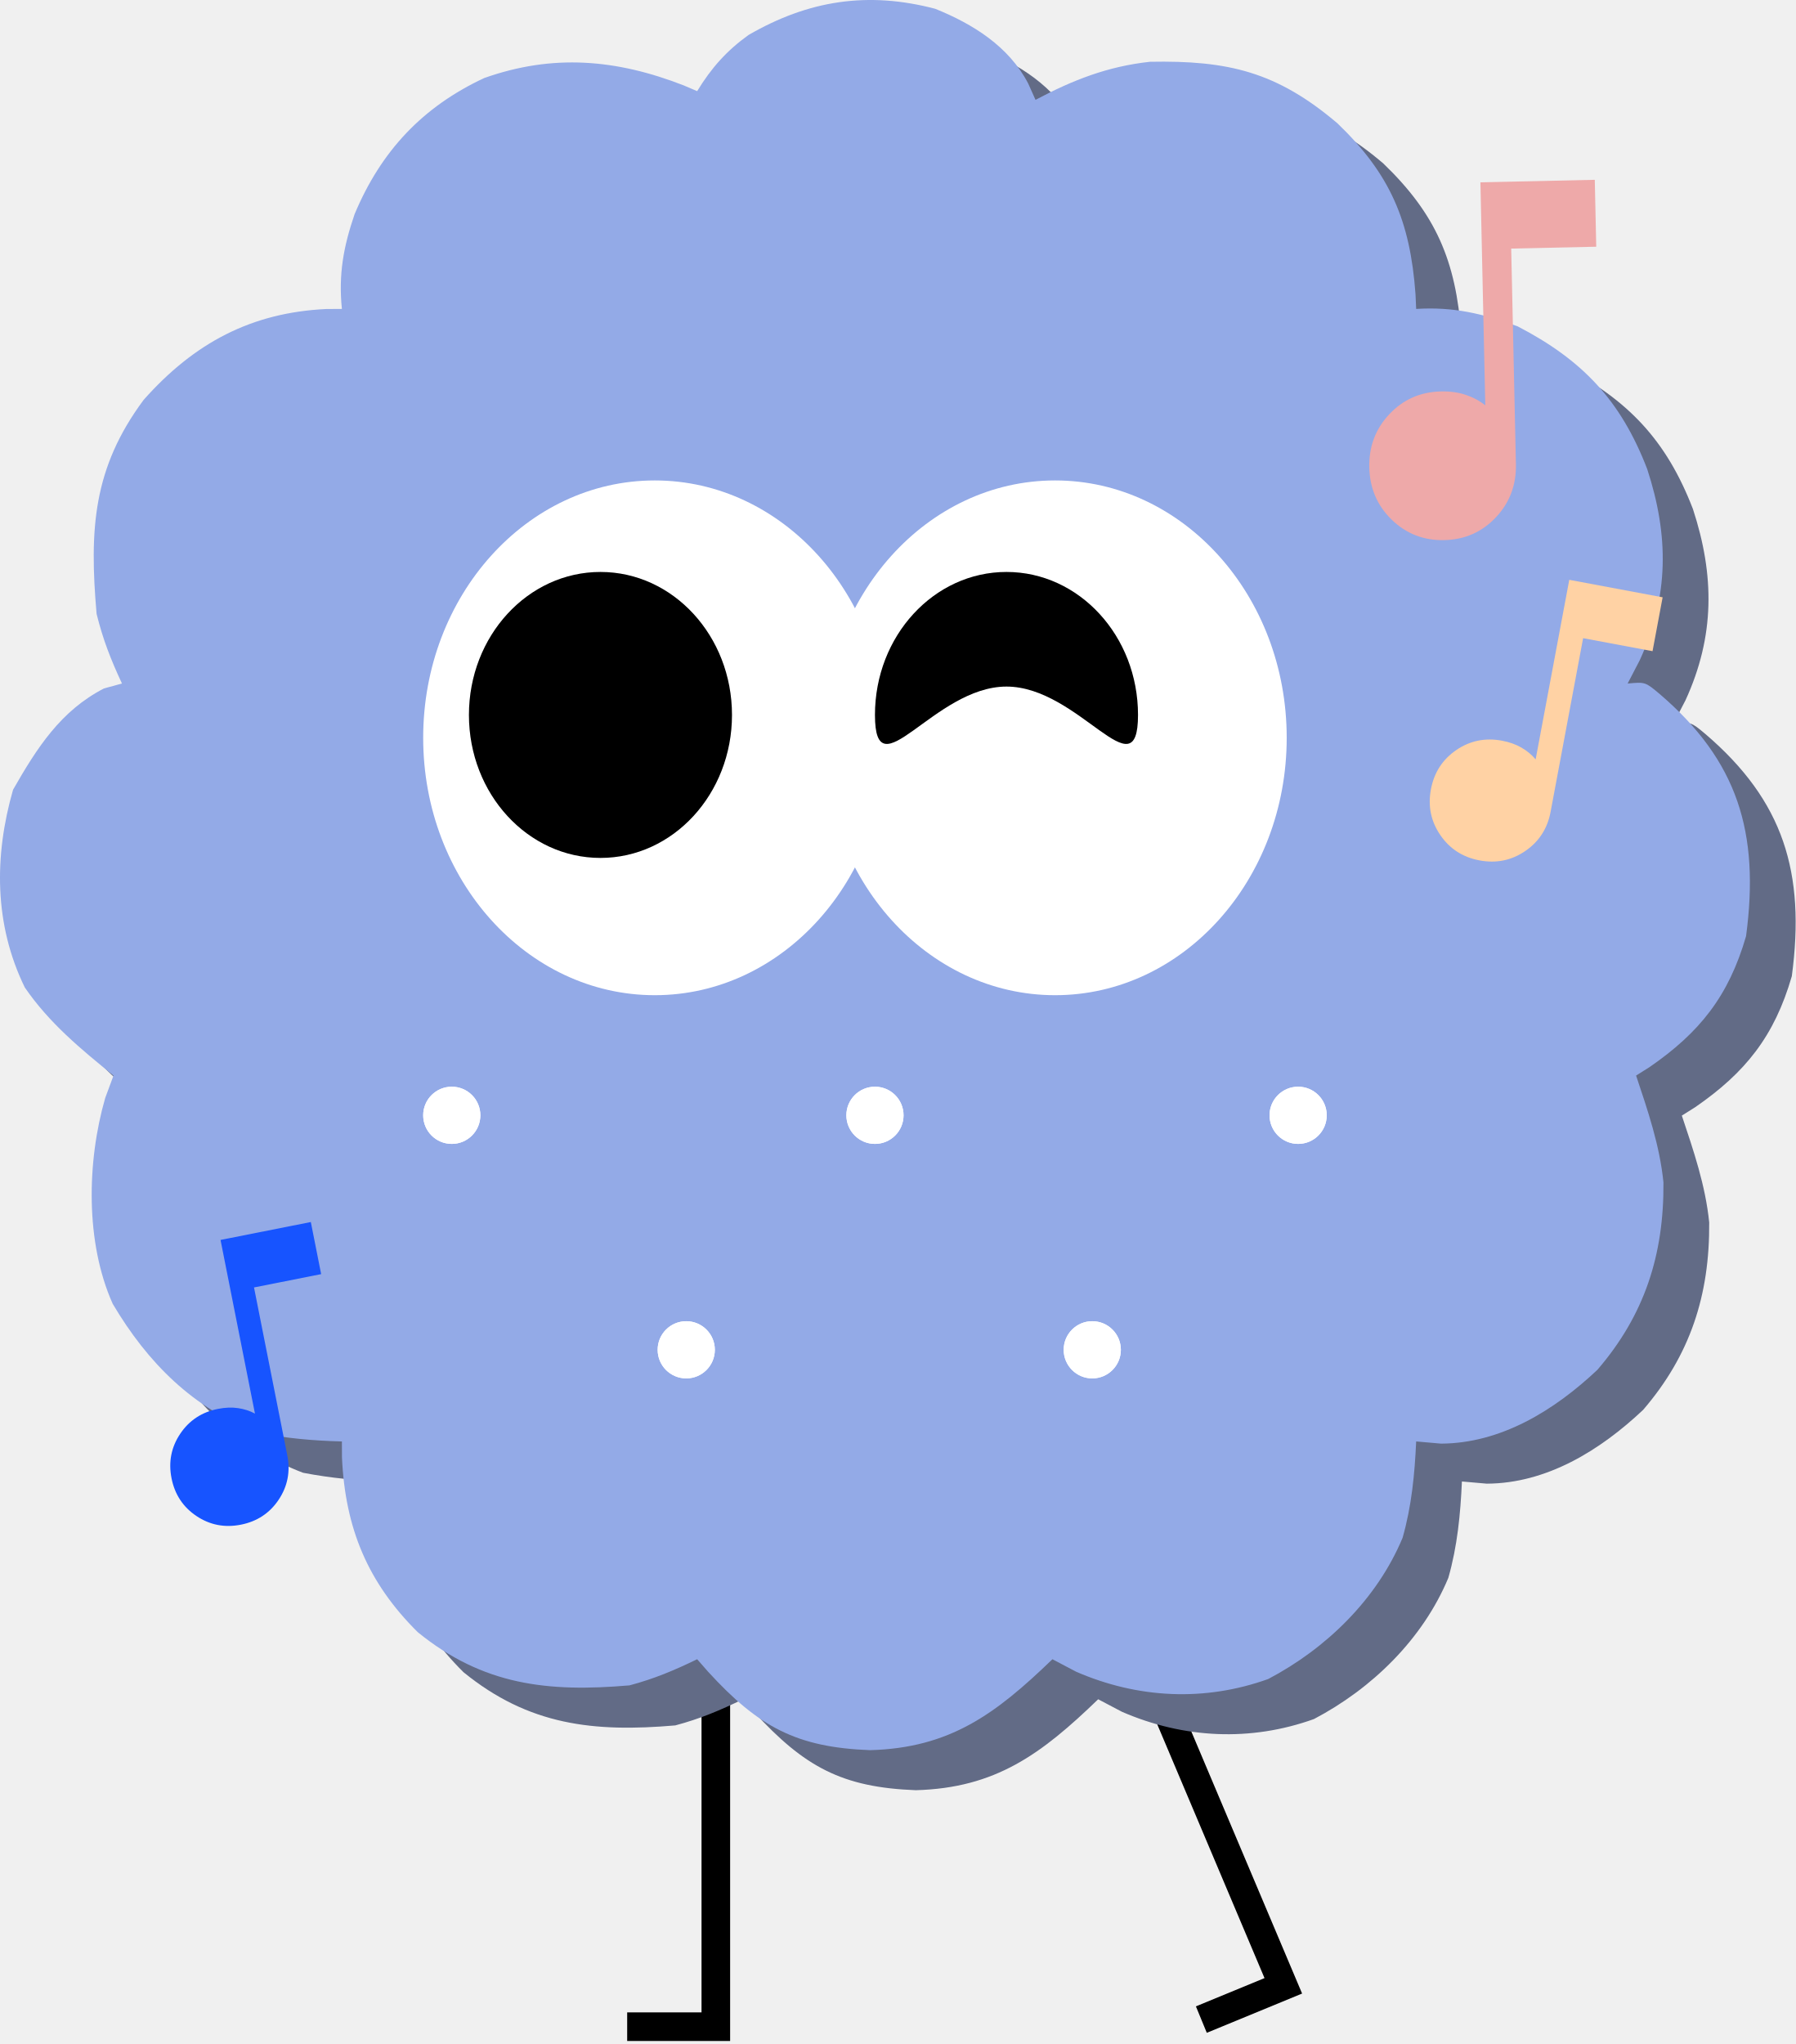
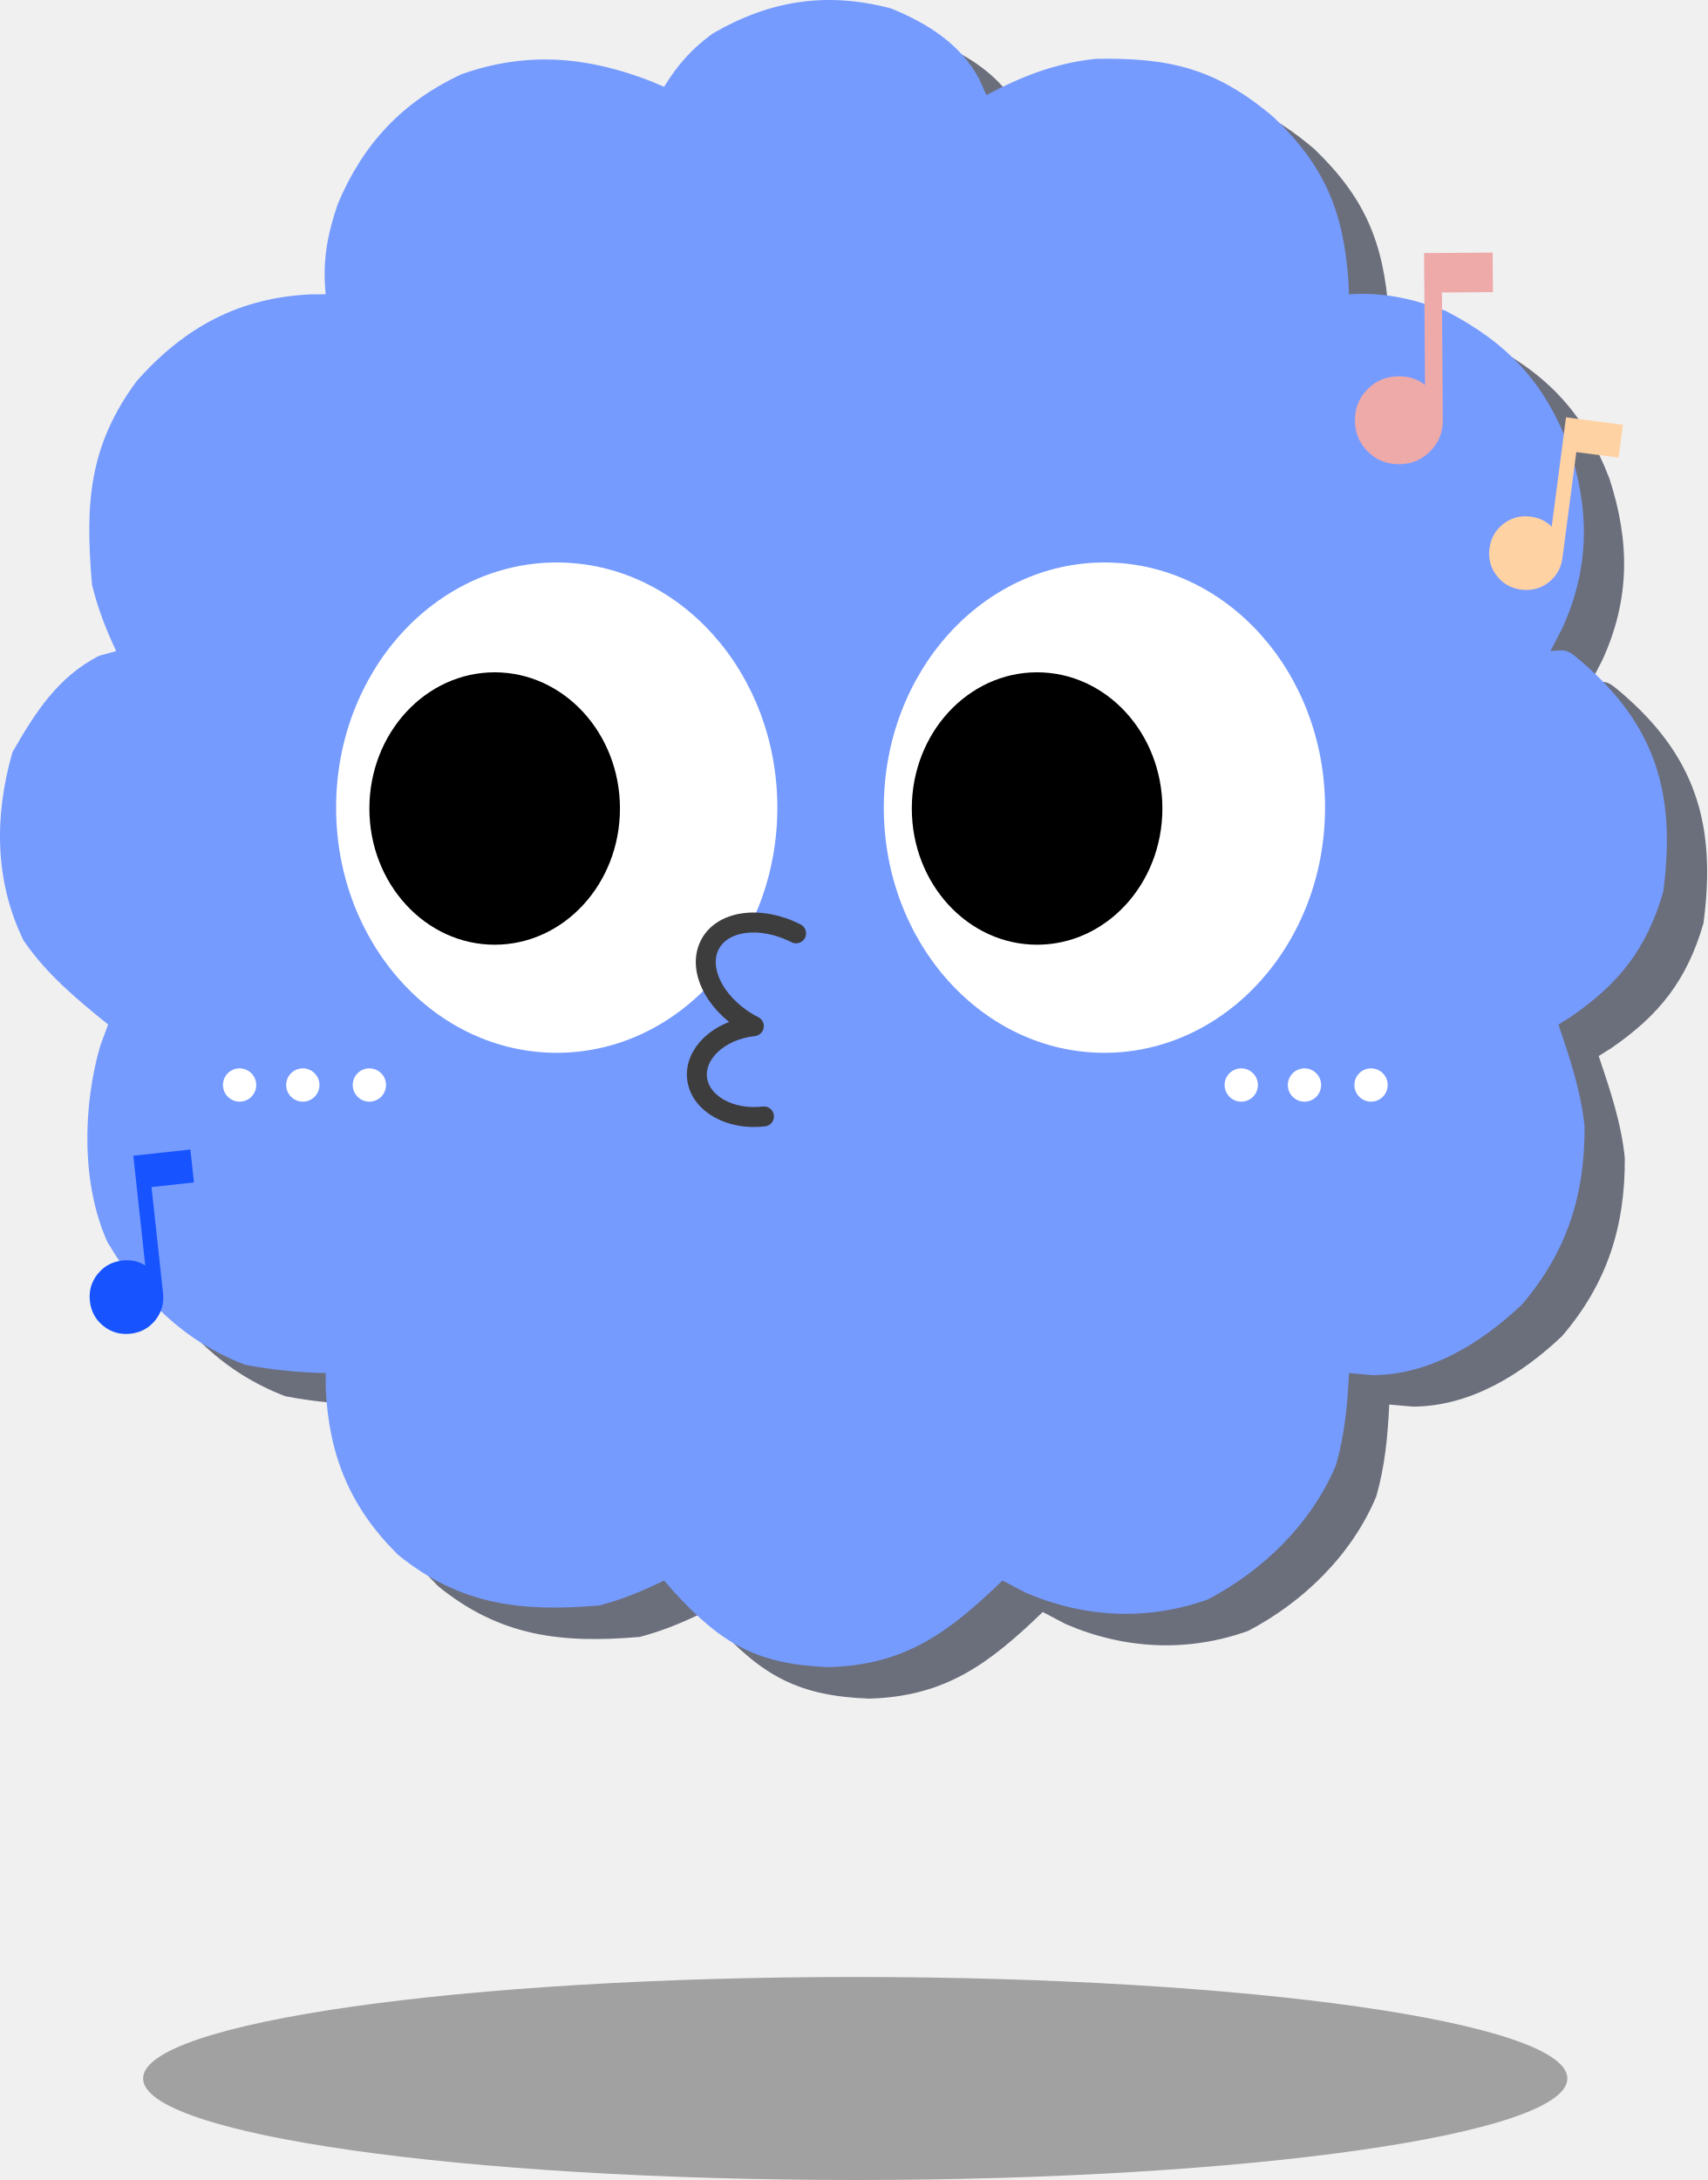
- <svg xmlns="http://www.w3.org/2000/svg" width="514" height="585" viewBox="0 0 514 585" fill="none">
-   <path fill-rule="evenodd" clip-rule="evenodd" d="M361.964 566.14L342.324 574.23L345.441 581.799L372.719 570.561L301.944 403.154L294.405 406.341L361.964 566.14Z" fill="black" />
-   <path fill-rule="evenodd" clip-rule="evenodd" d="M200.811 575.952H179.528V584.136H208.996V426.172H200.811V575.952Z" fill="black" />
-   <path d="M488.211 210.119C484.05 206.625 484.051 206.625 479 207.088C480.148 204.876 481.298 202.667 482.482 200.388C490.888 182.036 490.816 164.694 484.598 145.691C476.989 125.927 465.97 114.452 447.524 104.864C437.521 101.198 429.079 99.214 418.468 99.876C418.406 98.488 418.344 97.1 418.28 95.669C416.76 74.619 410.995 61.231 395.919 46.738C378.536 31.995 364.628 28.721 342.28 29.14C330.229 30.442 320.219 34.345 309.51 40.037C308.475 37.728 308.475 37.728 307.419 35.372C301.897 24.723 291.541 18.305 280.793 13.974C261.548 8.911 244.514 11.533 227.356 21.474C221.091 25.978 216.718 30.891 212.655 37.545C211.392 37.005 210.128 36.464 208.825 35.908C189.552 28.4 171.372 26.803 151.67 33.804C134.14 42.011 122.204 54.572 114.596 72.761C111.427 82.037 109.951 89.967 110.964 99.876C108.762 99.886 108.761 99.886 106.517 99.896C85.081 100.914 68.715 109.569 54.215 125.901C39.734 145.416 38.637 162.893 40.745 187.142C42.542 194.45 44.827 200.26 48.009 207.088C46.312 207.551 44.615 208.015 42.865 208.491C30.514 214.851 23.722 225.419 16.834 237.477C11.37 256.544 11.415 276.091 20.194 294.072C27.089 304.153 36.224 311.724 45.589 319.287C44.413 322.459 44.412 322.459 43.213 325.695C37.954 343.913 37.492 367.03 45.352 384.609C55.436 401.645 68.413 414.508 86.749 421.512C94.835 423.07 102.745 423.813 110.964 424.006C110.969 425.517 110.977 427.027 110.983 428.584C111.89 448.828 118.359 464.407 132.669 478.586C151.358 493.805 169.954 495.832 193.287 493.819C200.324 491.949 206.049 489.539 212.655 486.337C213.683 487.511 214.712 488.685 215.77 489.894C230.238 505.709 241.073 511.562 262.144 512.362C284.997 511.742 298.092 502.034 314.35 486.337C316.598 487.521 318.845 488.703 321.16 489.923C338.854 497.6 357.982 498.521 376.122 491.996C392.61 483.334 407.216 469.247 414.581 451.588C417.165 442.524 418.045 433.417 418.468 424.006C420.815 424.212 423.161 424.418 425.579 424.629C442.694 424.559 458.005 415.148 470.355 403.495C483.816 387.841 489.407 370.656 489.253 349.879C488.19 339.281 484.775 329.321 481.42 319.287C482.678 318.496 483.938 317.706 485.234 316.89C499.594 306.997 507.924 296.581 512.899 279.394C516.856 249.681 510.488 229.205 488.211 210.119Z" fill="#626B86" />
-   <path d="M475.115 198.66C470.954 195.166 470.955 195.166 465.904 195.629C467.053 193.417 468.202 191.208 469.386 188.929C477.792 170.577 477.721 153.235 471.502 134.232C463.894 114.468 452.875 102.993 434.428 93.405C424.425 89.739 415.983 87.755 405.373 88.417C405.31 87.029 405.248 85.641 405.184 84.21C403.665 63.16 397.899 49.772 382.823 35.279C365.44 20.537 351.532 17.262 329.185 17.681C317.134 18.983 307.123 22.886 296.414 28.578C295.379 26.269 295.379 26.269 294.323 23.913C288.802 13.264 278.445 6.846 267.697 2.515C248.452 -2.548 231.419 0.074 214.26 10.015C207.996 14.519 203.623 19.432 199.56 26.086C198.296 25.546 197.033 25.005 195.73 24.449C176.456 16.941 158.276 15.344 138.574 22.345C121.044 30.552 109.109 43.113 101.5 61.302C98.331 70.578 96.855 78.508 97.868 88.417C95.667 88.427 95.665 88.427 93.421 88.437C71.985 89.455 55.619 98.11 41.119 114.442C26.639 133.957 25.541 151.434 27.649 175.683C29.447 182.991 31.731 188.801 34.913 195.629C33.216 196.092 31.519 196.556 29.769 197.032C17.419 203.392 10.626 213.96 3.738 226.018C-1.726 245.085 -1.681 264.632 7.098 282.613C13.993 292.694 23.128 300.265 32.493 307.828C31.318 311 31.316 311 30.118 314.236C24.858 332.454 24.396 355.571 32.257 373.15C42.34 390.186 55.318 403.049 73.653 410.053C81.74 411.611 89.649 412.354 97.868 412.547C97.873 414.058 97.881 415.568 97.888 417.125C98.794 437.369 105.264 452.948 119.574 467.127C138.263 482.346 156.859 484.373 180.192 482.36C187.229 480.49 192.953 478.08 199.56 474.878C200.588 476.052 201.616 477.226 202.674 478.435C217.143 494.25 227.978 500.103 249.048 500.903C271.902 500.283 284.996 490.575 301.254 474.878C303.502 476.062 305.75 477.244 308.064 478.464C325.758 486.141 344.886 487.062 363.026 480.537C379.514 471.875 394.12 457.788 401.485 440.129C404.069 431.065 404.949 421.958 405.373 412.547C407.72 412.753 410.065 412.959 412.483 413.17C429.598 413.1 444.909 403.689 457.259 392.036C470.72 376.382 476.312 359.197 476.157 338.42C475.095 327.822 471.679 317.862 468.324 307.828C469.582 307.037 470.843 306.247 472.139 305.431C486.498 295.538 494.828 285.122 499.803 267.935C503.761 238.222 497.392 217.746 475.115 198.66Z" fill="#93AAE7" />
-   <path d="M187.431 284.828C224.045 284.828 253.727 251.849 253.727 211.166C253.727 170.484 224.045 137.504 187.431 137.504C150.816 137.504 121.135 170.484 121.135 211.166C121.135 251.849 150.816 284.828 187.431 284.828Z" fill="white" />
-   <path d="M302.017 284.828C338.631 284.828 368.313 251.849 368.313 211.166C368.313 170.484 338.631 137.504 302.017 137.504C265.402 137.504 235.721 170.484 235.721 211.166C235.721 251.849 265.402 284.828 302.017 284.828Z" fill="white" />
-   <path d="M171.88 245.542C192.673 245.542 209.53 227.22 209.53 204.619C209.53 182.017 192.673 163.695 171.88 163.695C151.087 163.695 134.23 182.017 134.23 204.619C134.23 227.22 151.087 245.542 171.88 245.542Z" fill="black" />
-   <path d="M288.103 196.5C308.896 196.5 325.752 227.22 325.752 204.619C325.752 182.017 308.896 163.695 288.103 163.695C267.309 163.695 250.453 182.017 250.453 204.619C250.453 227.22 267.309 196.5 288.103 196.5Z" fill="black" />
-   <path d="M129.319 327.389C133.84 327.389 137.504 323.724 137.504 319.204C137.504 314.684 133.84 311.02 129.319 311.02C124.799 311.02 121.135 314.684 121.135 319.204C121.135 323.724 124.799 327.389 129.319 327.389Z" fill="white" />
-   <path d="M250.452 327.389C254.973 327.389 258.637 323.724 258.637 319.204C258.637 314.684 254.973 311.02 250.452 311.02C245.932 311.02 242.268 314.684 242.268 319.204C242.268 323.724 245.932 327.389 250.452 327.389Z" fill="white" />
-   <path d="M371.587 327.389C376.107 327.389 379.772 323.724 379.772 319.204C379.772 314.684 376.107 311.02 371.587 311.02C367.067 311.02 363.402 314.684 363.402 319.204C363.402 323.724 367.067 327.389 371.587 327.389Z" fill="white" />
-   <path d="M196.435 394.502C200.955 394.502 204.619 390.838 204.619 386.317C204.619 381.797 200.955 378.133 196.435 378.133C191.914 378.133 188.25 381.797 188.25 386.317C188.25 390.838 191.914 394.502 196.435 394.502Z" fill="white" />
-   <path d="M312.657 394.502C317.178 394.502 320.842 390.838 320.842 386.317C320.842 381.797 317.178 378.133 312.657 378.133C308.137 378.133 304.473 381.797 304.473 386.317C304.473 390.838 308.137 394.502 312.657 394.502Z" fill="white" />
-   <path d="M129.319 327.389C133.84 327.389 137.504 323.724 137.504 319.204C137.504 314.684 133.84 311.02 129.319 311.02C124.799 311.02 121.135 314.684 121.135 319.204C121.135 323.724 124.799 327.389 129.319 327.389Z" fill="white" />
-   <path d="M250.452 327.389C254.973 327.389 258.637 323.724 258.637 319.204C258.637 314.684 254.973 311.02 250.452 311.02C245.932 311.02 242.268 314.684 242.268 319.204C242.268 323.724 245.932 327.389 250.452 327.389Z" fill="white" />
-   <path d="M371.587 327.389C376.107 327.389 379.772 323.724 379.772 319.204C379.772 314.684 376.107 311.02 371.587 311.02C367.067 311.02 363.402 314.684 363.402 319.204C363.402 323.724 367.067 327.389 371.587 327.389Z" fill="white" />
-   <path d="M196.435 394.502C200.955 394.502 204.619 390.838 204.619 386.317C204.619 381.797 200.955 378.133 196.435 378.133C191.914 378.133 188.25 381.797 188.25 386.317C188.25 390.838 191.914 394.502 196.435 394.502Z" fill="white" />
-   <path d="M312.657 394.502C317.178 394.502 320.842 390.838 320.842 386.317C320.842 381.797 317.178 378.133 312.657 378.133C308.137 378.133 304.473 381.797 304.473 386.317C304.473 390.838 308.137 394.502 312.657 394.502Z" fill="white" />
-   <mask id="mask0_1339_1481" style="mask-type:alpha" maskUnits="userSpaceOnUse" x="356" y="34" width="138" height="140">
-     <rect x="356.459" y="37.529" width="134.34" height="136.204" transform="rotate(-1.25338 356.459 37.5293)" fill="#D9D9D9" />
+ <svg xmlns="http://www.w3.org/2000/svg" width="513" height="655" viewBox="0 0 513 655" fill="none">
+   <path d="M487.211 208.121C483.05 204.627 483.051 204.626 478 205.09C479.148 202.878 480.298 200.669 481.482 198.39C489.888 180.038 489.816 162.696 483.598 143.693C475.989 123.929 464.97 112.454 446.524 102.866C436.521 99.2 428.079 97.216 417.468 97.878C417.406 96.49 417.344 95.101 417.28 93.671C415.76 72.621 409.995 59.233 394.919 44.74C377.536 29.997 363.628 26.723 341.28 27.142C329.229 28.444 319.219 32.347 308.51 38.039C307.475 35.73 307.475 35.73 306.419 33.374C300.897 22.725 290.541 16.307 279.793 11.976C260.548 6.913 243.514 9.535 226.356 19.476C220.091 23.98 215.718 28.893 211.655 35.547C210.392 35.007 209.128 34.466 207.825 33.91C188.552 26.402 170.372 24.805 150.67 31.806C133.14 40.014 121.204 52.574 113.596 70.763C110.427 80.038 108.951 87.969 109.964 97.878C107.762 97.888 107.761 97.888 105.517 97.897C84.081 98.916 67.715 107.571 53.215 123.903C38.734 143.418 37.637 160.895 39.745 185.144C41.542 192.452 43.827 198.262 47.009 205.09C45.312 205.553 43.615 206.017 41.865 206.493C29.514 212.853 22.722 223.421 15.834 235.479C10.37 254.546 10.415 274.093 19.194 292.074C26.089 302.155 35.224 309.726 44.589 317.289C43.413 320.461 43.412 320.461 42.213 323.697C36.954 341.915 36.492 365.032 44.352 382.611C54.436 399.647 67.413 412.51 85.749 419.514C93.835 421.072 101.745 421.815 109.964 422.008C109.969 423.519 109.977 425.029 109.983 426.586C110.89 446.83 117.359 462.409 131.669 476.588C150.358 491.806 168.954 493.834 192.287 491.821C199.324 489.951 205.049 487.541 211.655 484.339C212.683 485.513 213.712 486.686 214.77 487.896C229.238 503.711 240.073 509.564 261.144 510.364C283.997 509.744 297.092 500.036 313.35 484.339C315.598 485.523 317.845 486.705 320.16 487.925C337.854 495.602 356.982 496.523 375.122 489.998C391.61 481.336 406.216 467.249 413.581 449.59C416.165 440.526 417.045 431.419 417.468 422.008C419.815 422.214 422.161 422.42 424.579 422.631C441.694 422.561 457.005 413.15 469.355 401.497C482.816 385.843 488.407 368.658 488.253 347.88C487.19 337.283 483.775 327.323 480.42 317.289C481.678 316.498 482.938 315.708 484.234 314.892C498.594 304.999 506.924 294.582 511.899 277.396C515.856 247.683 509.488 227.207 487.211 208.121Z" fill="#6B6F7C" />
+   <path d="M475.115 198.66C470.954 195.166 470.955 195.166 465.904 195.629C467.053 193.417 468.202 191.208 469.386 188.929C477.792 170.577 477.721 153.235 471.502 134.232C463.894 114.468 452.875 102.993 434.428 93.405C424.425 89.739 415.983 87.755 405.373 88.417C405.31 87.029 405.248 85.641 405.184 84.21C403.665 63.16 397.899 49.772 382.823 35.279C365.44 20.537 351.532 17.262 329.185 17.681C317.134 18.983 307.123 22.886 296.414 28.578C295.379 26.269 295.379 26.269 294.323 23.913C288.802 13.264 278.445 6.846 267.697 2.515C248.452 -2.548 231.419 0.074 214.26 10.015C207.996 14.519 203.623 19.432 199.56 26.086C198.296 25.546 197.033 25.005 195.73 24.449C176.456 16.941 158.276 15.344 138.574 22.345C121.044 30.552 109.109 43.113 101.5 61.302C98.331 70.578 96.855 78.508 97.868 88.417C95.667 88.427 95.665 88.427 93.421 88.437C71.985 89.455 55.619 98.11 41.119 114.442C26.639 133.957 25.541 151.434 27.649 175.683C29.447 182.991 31.731 188.801 34.913 195.629C33.216 196.092 31.519 196.556 29.769 197.032C17.419 203.392 10.626 213.96 3.738 226.018C-1.726 245.085 -1.681 264.632 7.098 282.613C13.993 292.694 23.128 300.265 32.493 307.828C31.318 311 31.316 311 30.118 314.236C24.858 332.454 24.396 355.571 32.257 373.15C42.34 390.186 55.318 403.049 73.653 410.053C81.74 411.611 89.649 412.354 97.868 412.547C97.873 414.058 97.881 415.568 97.888 417.125C98.794 437.369 105.264 452.948 119.574 467.127C138.263 482.346 156.859 484.373 180.192 482.36C187.229 480.49 192.953 478.08 199.56 474.878C200.588 476.052 201.616 477.226 202.674 478.435C217.143 494.25 227.978 500.103 249.048 500.903C271.902 500.283 284.996 490.575 301.254 474.878C303.502 476.062 305.75 477.244 308.064 478.464C325.758 486.141 344.886 487.062 363.026 480.537C379.514 471.875 394.12 457.788 401.485 440.129C404.069 431.065 404.949 421.958 405.373 412.547C407.72 412.753 410.065 412.959 412.483 413.17C429.598 413.1 444.909 403.689 457.259 392.036C470.72 376.382 476.312 359.197 476.157 338.42C475.095 327.822 471.679 317.862 468.324 307.828C469.582 307.037 470.843 306.247 472.139 305.431C486.498 295.538 494.828 285.122 499.803 267.935C503.761 238.222 497.392 217.746 475.115 198.66Z" fill="#769BFF" />
+   <path d="M167.296 316.324C203.91 316.324 233.592 283.345 233.592 242.662C233.592 201.98 203.91 169 167.296 169C130.682 169 101 201.98 101 242.662C101 283.345 130.682 316.324 167.296 316.324Z" fill="white" />
+   <path d="M331.882 316.324C368.496 316.324 398.178 283.345 398.178 242.662C398.178 201.98 368.496 169 331.882 169C295.268 169 265.586 201.98 265.586 242.662C265.586 283.345 295.268 316.324 331.882 316.324Z" fill="white" />
+   <path d="M148.65 283.847C169.443 283.847 186.299 265.525 186.299 242.923C186.299 220.322 169.443 202 148.65 202C127.856 202 111 220.322 111 242.923C111 265.525 127.856 283.847 148.65 283.847Z" fill="black" />
+   <path d="M311.65 283.847C332.443 283.847 349.299 265.525 349.299 242.923C349.299 220.322 332.443 202 311.65 202C290.856 202 274 220.322 274 242.923C274 265.525 290.856 283.847 311.65 283.847Z" fill="black" />
+   <path d="M373 331C375.761 331 378 328.761 378 326C378 323.239 375.761 321 373 321C370.239 321 368 323.239 368 326C368 328.761 370.239 331 373 331Z" fill="white" />
+   <path d="M392 331C394.761 331 397 328.761 397 326C397 323.239 394.761 321 392 321C389.239 321 387 323.239 387 326C387 328.761 389.239 331 392 331Z" fill="white" />
+   <path d="M412 331C414.761 331 417 328.761 417 326C417 323.239 414.761 321 412 321C409.239 321 407 323.239 407 326C407 328.761 409.239 331 412 331Z" fill="white" />
+   <path d="M72 331C74.761 331 77 328.761 77 326C77 323.239 74.761 321 72 321C69.239 321 67 323.239 67 326C67 328.761 69.239 331 72 331Z" fill="white" />
+   <path d="M91 331C93.761 331 96 328.761 96 326C96 323.239 93.761 321 91 321C88.239 321 86 323.239 86 326C86 328.761 88.239 331 91 331Z" fill="white" />
+   <path d="M111 331C113.761 331 116 328.761 116 326C116 323.239 113.761 321 111 321C108.239 321 106 323.239 106 326C106 328.761 108.239 331 111 331Z" fill="white" />
+   <mask id="mask0_1560_1231" style="mask-type:alpha" maskUnits="userSpaceOnUse" x="385" y="65" width="86" height="86">
+     <rect x="385.743" y="66.324" width="84.519" height="84.519" transform="rotate(-0.395884 385.743 66.3242)" fill="#D9D9D9" />
  </mask>
-   <g mask="url(#mask0_1339_1481)">
-     <path d="M413.406 154.582C407.53 154.71 402.518 152.762 398.371 148.737C394.224 144.713 392.085 139.721 391.955 133.764C391.824 127.806 393.743 122.727 397.71 118.524C401.677 114.322 406.599 112.157 412.475 112.028C415.086 111.971 417.449 112.298 419.565 113.008C421.68 113.719 423.545 114.719 425.159 116.008L423.763 52.178L456.5 51.461L456.919 70.61L432.576 71.143L433.926 132.846C434.056 138.803 432.138 143.883 428.17 148.085C424.203 152.288 419.282 154.453 413.406 154.582Z" fill="#EEA9A9" />
+   <g mask="url(#mask0_1560_1231)">
+     <path d="M420.455 139.477C416.758 139.502 413.624 138.247 411.053 135.712C408.482 133.176 407.184 130.06 407.158 126.362C407.133 122.664 408.388 119.53 410.923 116.959C413.459 114.389 416.575 113.09 420.273 113.065C421.916 113.053 423.4 113.278 424.724 113.738C426.048 114.199 427.211 114.836 428.215 115.651L427.941 76.034L448.542 75.891L448.624 87.777L433.305 87.882L433.57 126.179C433.596 129.877 432.341 133.011 429.805 135.582C427.27 138.153 424.153 139.451 420.455 139.477Z" fill="#EEA9A9" />
  </g>
-   <mask id="mask1_1339_1481" style="mask-type:alpha" maskUnits="userSpaceOnUse" x="376" y="147" width="131" height="131">
-     <rect x="396.932" y="147.398" width="111.545" height="111.545" transform="rotate(10.6077 396.932 147.398)" fill="#D9D9D9" />
+   <mask id="mask1_1560_1231" style="mask-type:alpha" maskUnits="userSpaceOnUse" x="427" y="112" width="80" height="80">
+     <rect x="436.7" y="112.508" width="70.773" height="70.773" transform="rotate(7.46139 436.7 112.508)" fill="#D9D9D9" />
  </mask>
-   <g mask="url(#mask1_1339_1481)">
-     <path d="M423.518 246.25C418.721 245.351 414.977 242.936 412.285 239.004C409.594 235.072 408.697 230.707 409.595 225.91C410.494 221.114 412.909 217.369 416.841 214.678C420.774 211.986 425.138 211.089 429.935 211.988C432.067 212.387 433.932 213.052 435.531 213.982C437.13 214.911 438.477 216.031 439.572 217.339L449.197 165.946L475.921 170.951L473.034 186.369L453.162 182.647L443.857 232.327C442.959 237.124 440.544 240.868 436.611 243.56C432.679 246.251 428.315 247.148 423.518 246.25Z" fill="#FFD2A4" />
+   <g mask="url(#mask1_1560_1231)">
+     <path d="M457.121 177.16C454.051 176.758 451.595 175.358 449.753 172.961C447.91 170.563 447.19 167.829 447.592 164.759C447.995 161.689 449.394 159.233 451.792 157.391C454.189 155.549 456.923 154.829 459.993 155.231C461.358 155.409 462.563 155.766 463.608 156.299C464.653 156.832 465.546 157.495 466.285 158.285L470.593 125.391L487.698 127.632L486.405 137.5L473.686 135.834L469.522 167.631C469.12 170.701 467.72 173.158 465.322 175C462.925 176.842 460.191 177.562 457.121 177.16Z" fill="#FFD2A4" />
  </g>
-   <mask id="mask2_1339_1481" style="mask-type:alpha" maskUnits="userSpaceOnUse" x="7" y="331" width="128" height="128">
-     <rect x="7.785" y="352.809" width="108.093" height="108.093" transform="rotate(-11.2156 7.78516 352.809)" fill="#D9D9D9" />
+   <mask id="mask2_1560_1231" style="mask-type:alpha" maskUnits="userSpaceOnUse" x="4" y="335" width="79" height="79">
+     <rect x="4.083" y="342.73" width="70.773" height="70.773" transform="rotate(-6.20325 4.08301 342.73)" fill="#D9D9D9" />
  </mask>
-   <g mask="url(#mask2_1339_1481)">
-     <path d="M68.954 436.367C64.316 437.287 60.077 436.463 56.239 433.895C52.401 431.327 50.022 427.724 49.102 423.085C48.182 418.447 49.007 414.208 51.574 410.37C54.142 406.532 57.745 404.153 62.384 403.233C64.446 402.824 66.363 402.75 68.137 403.011C69.91 403.271 71.525 403.793 72.981 404.576L63.126 354.875L88.971 349.75L91.927 364.66L72.71 368.471L82.236 416.515C83.156 421.154 82.332 425.392 79.764 429.23C77.196 433.068 73.593 435.447 68.954 436.367Z" fill="#1754FF" />
+   <g mask="url(#mask2_1560_1231)">
+     <path d="M39.199 400.726C36.121 401.061 33.404 400.281 31.047 398.387C28.691 396.492 27.345 394.006 27.011 390.928C26.676 387.85 27.456 385.132 29.351 382.776C31.245 380.419 33.731 379.074 36.809 378.739C38.178 378.591 39.432 378.652 40.574 378.923C41.716 379.195 42.74 379.627 43.645 380.221L40.06 347.24L57.21 345.376L58.285 355.271L45.533 356.657L48.998 388.538C49.333 391.616 48.553 394.333 46.658 396.69C44.764 399.046 42.278 400.392 39.199 400.726Z" fill="#1754FF" />
  </g>
+   <ellipse cx="257" cy="624.5" rx="214" ry="30.5" fill="#A1A1A1" />
+   <path d="M223.329 307.421C232.631 311.475 242.961 308.362 246.402 300.467C249.842 292.573 245.091 282.887 235.788 278.833C226.486 274.779 216.156 277.892 212.716 285.786C209.275 293.681 214.027 303.367 223.329 307.421Z" fill="#769BFF" />
+   <path d="M226.527 308.308C215.599 302.75 209.583 292.004 213.088 284.306C216.594 276.608 228.294 274.873 239.222 280.431" stroke="#3D3D3D" stroke-width="6" stroke-linecap="round" />
+   <path d="M229.568 335.443C219.435 336.667 210.446 331.6 209.492 324.125C208.537 316.65 215.978 309.597 226.111 308.373" stroke="#3D3D3D" stroke-width="6" stroke-linecap="round" />
</svg>
